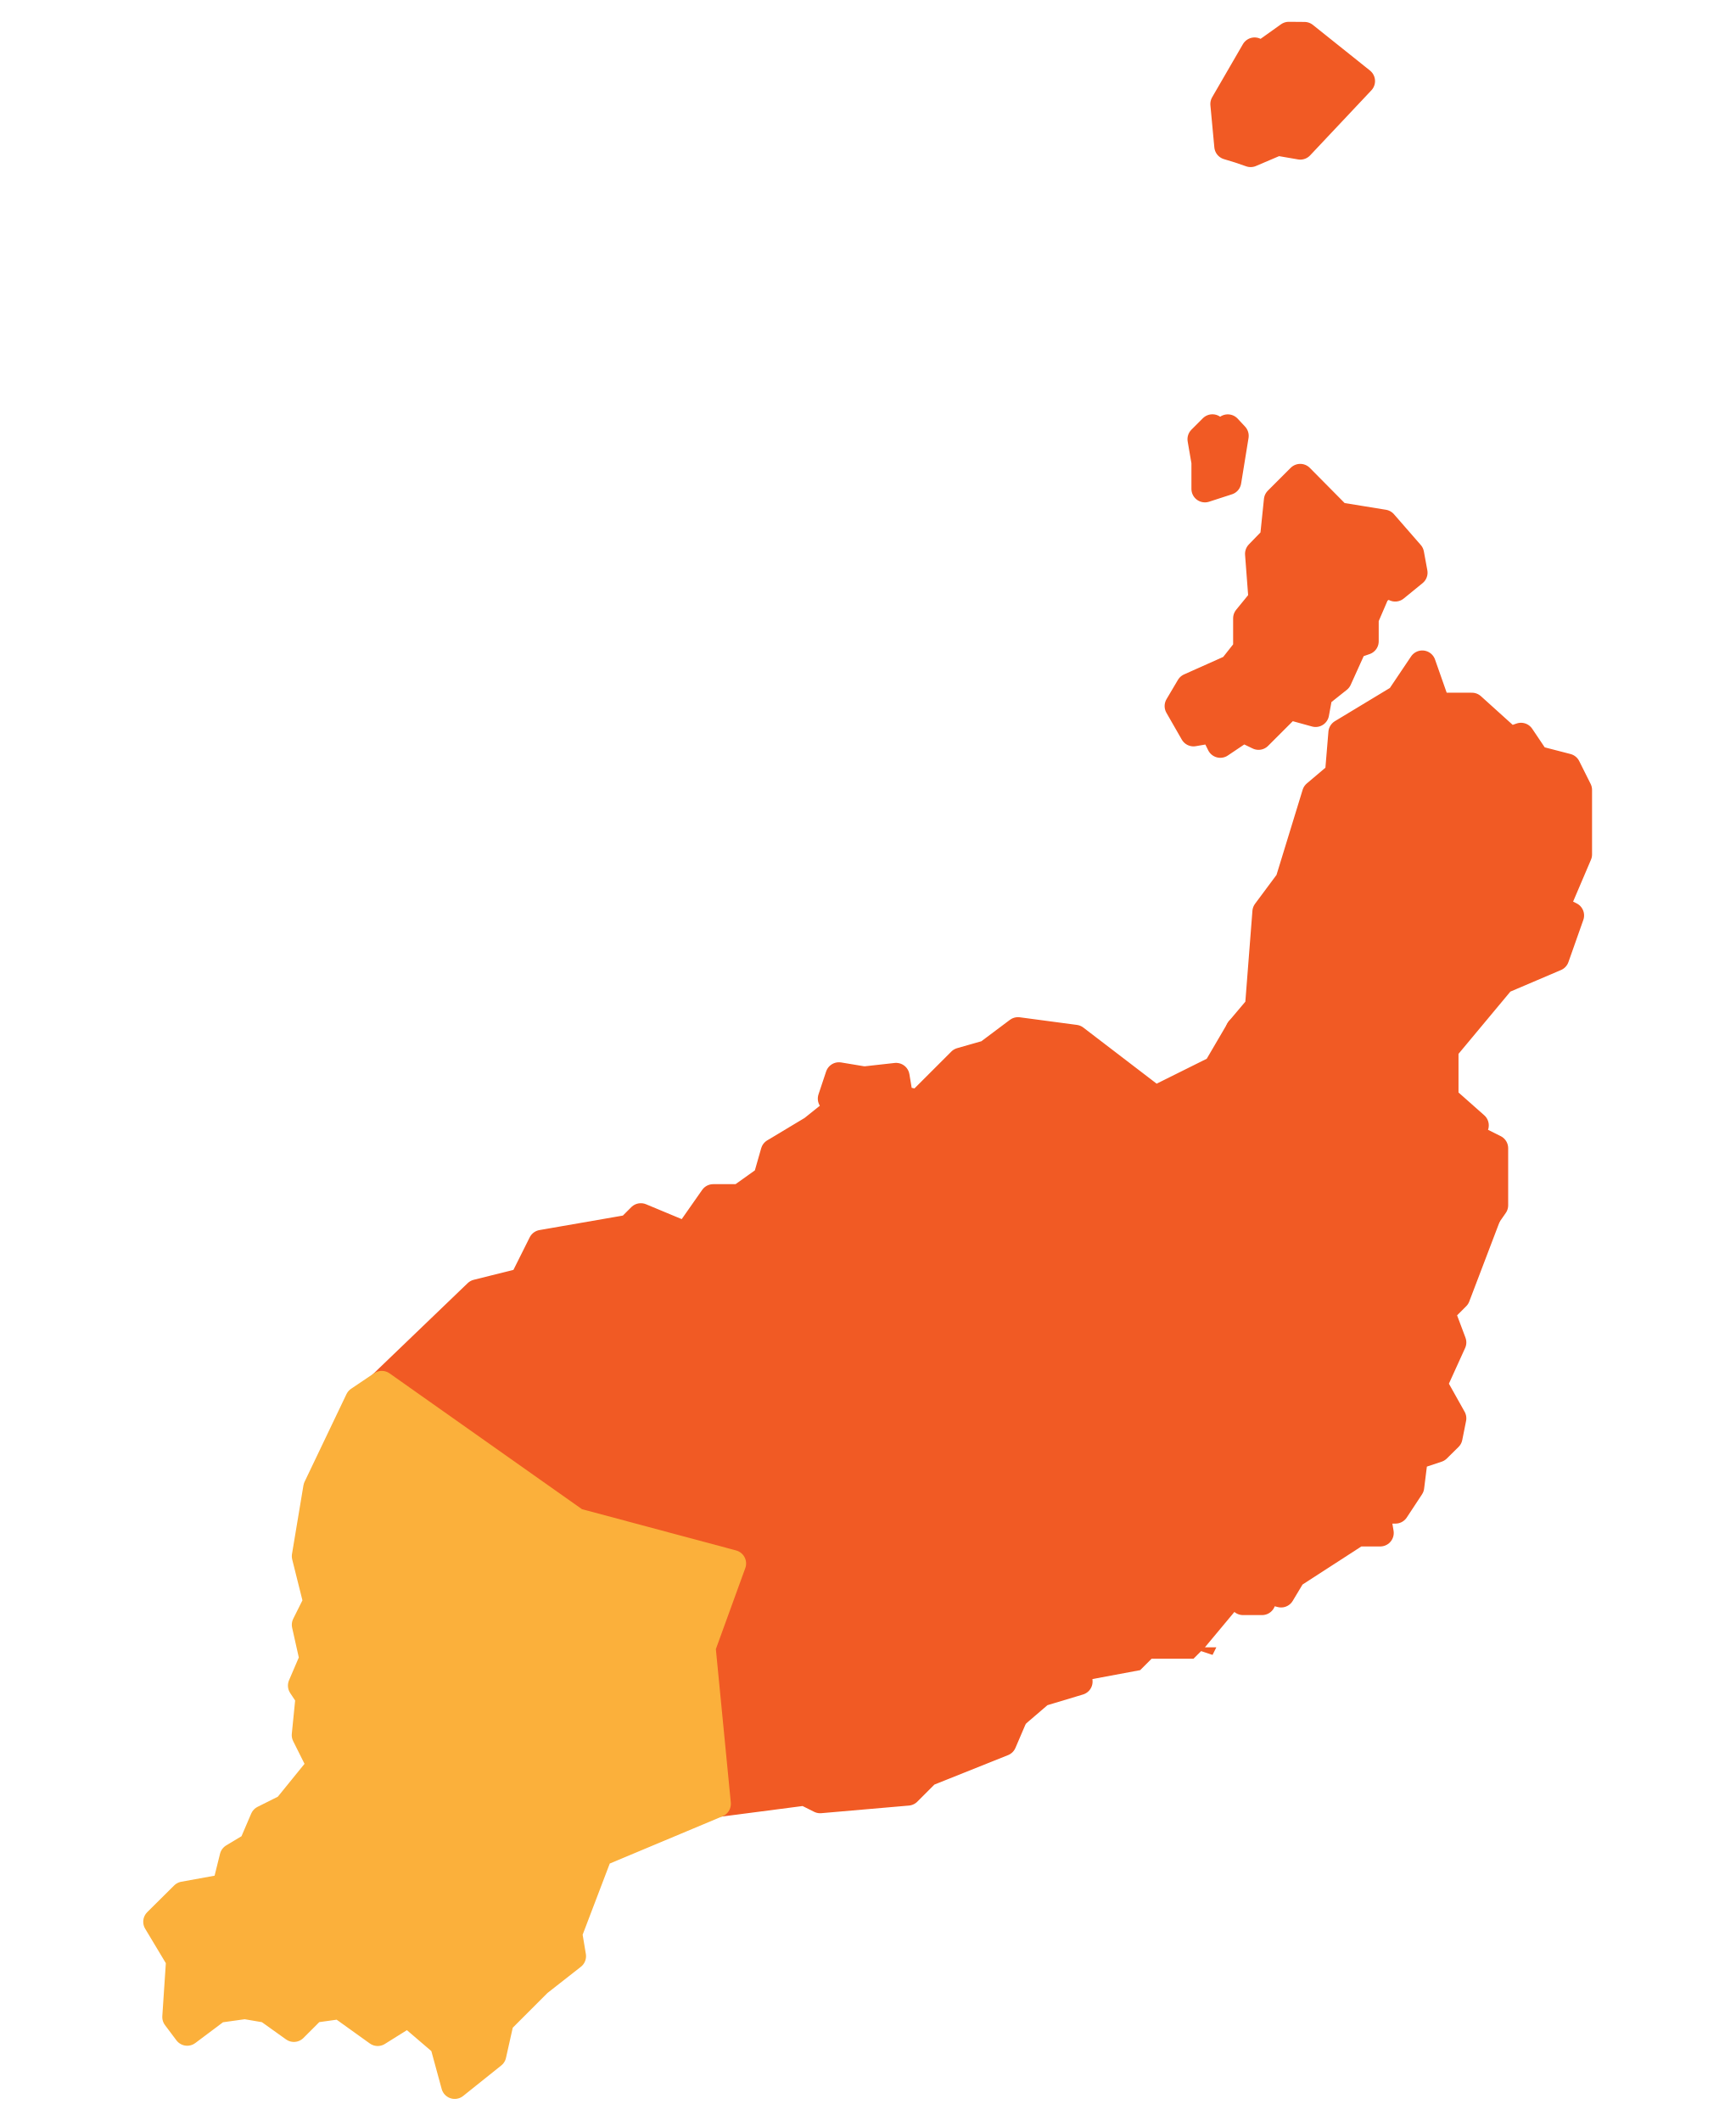
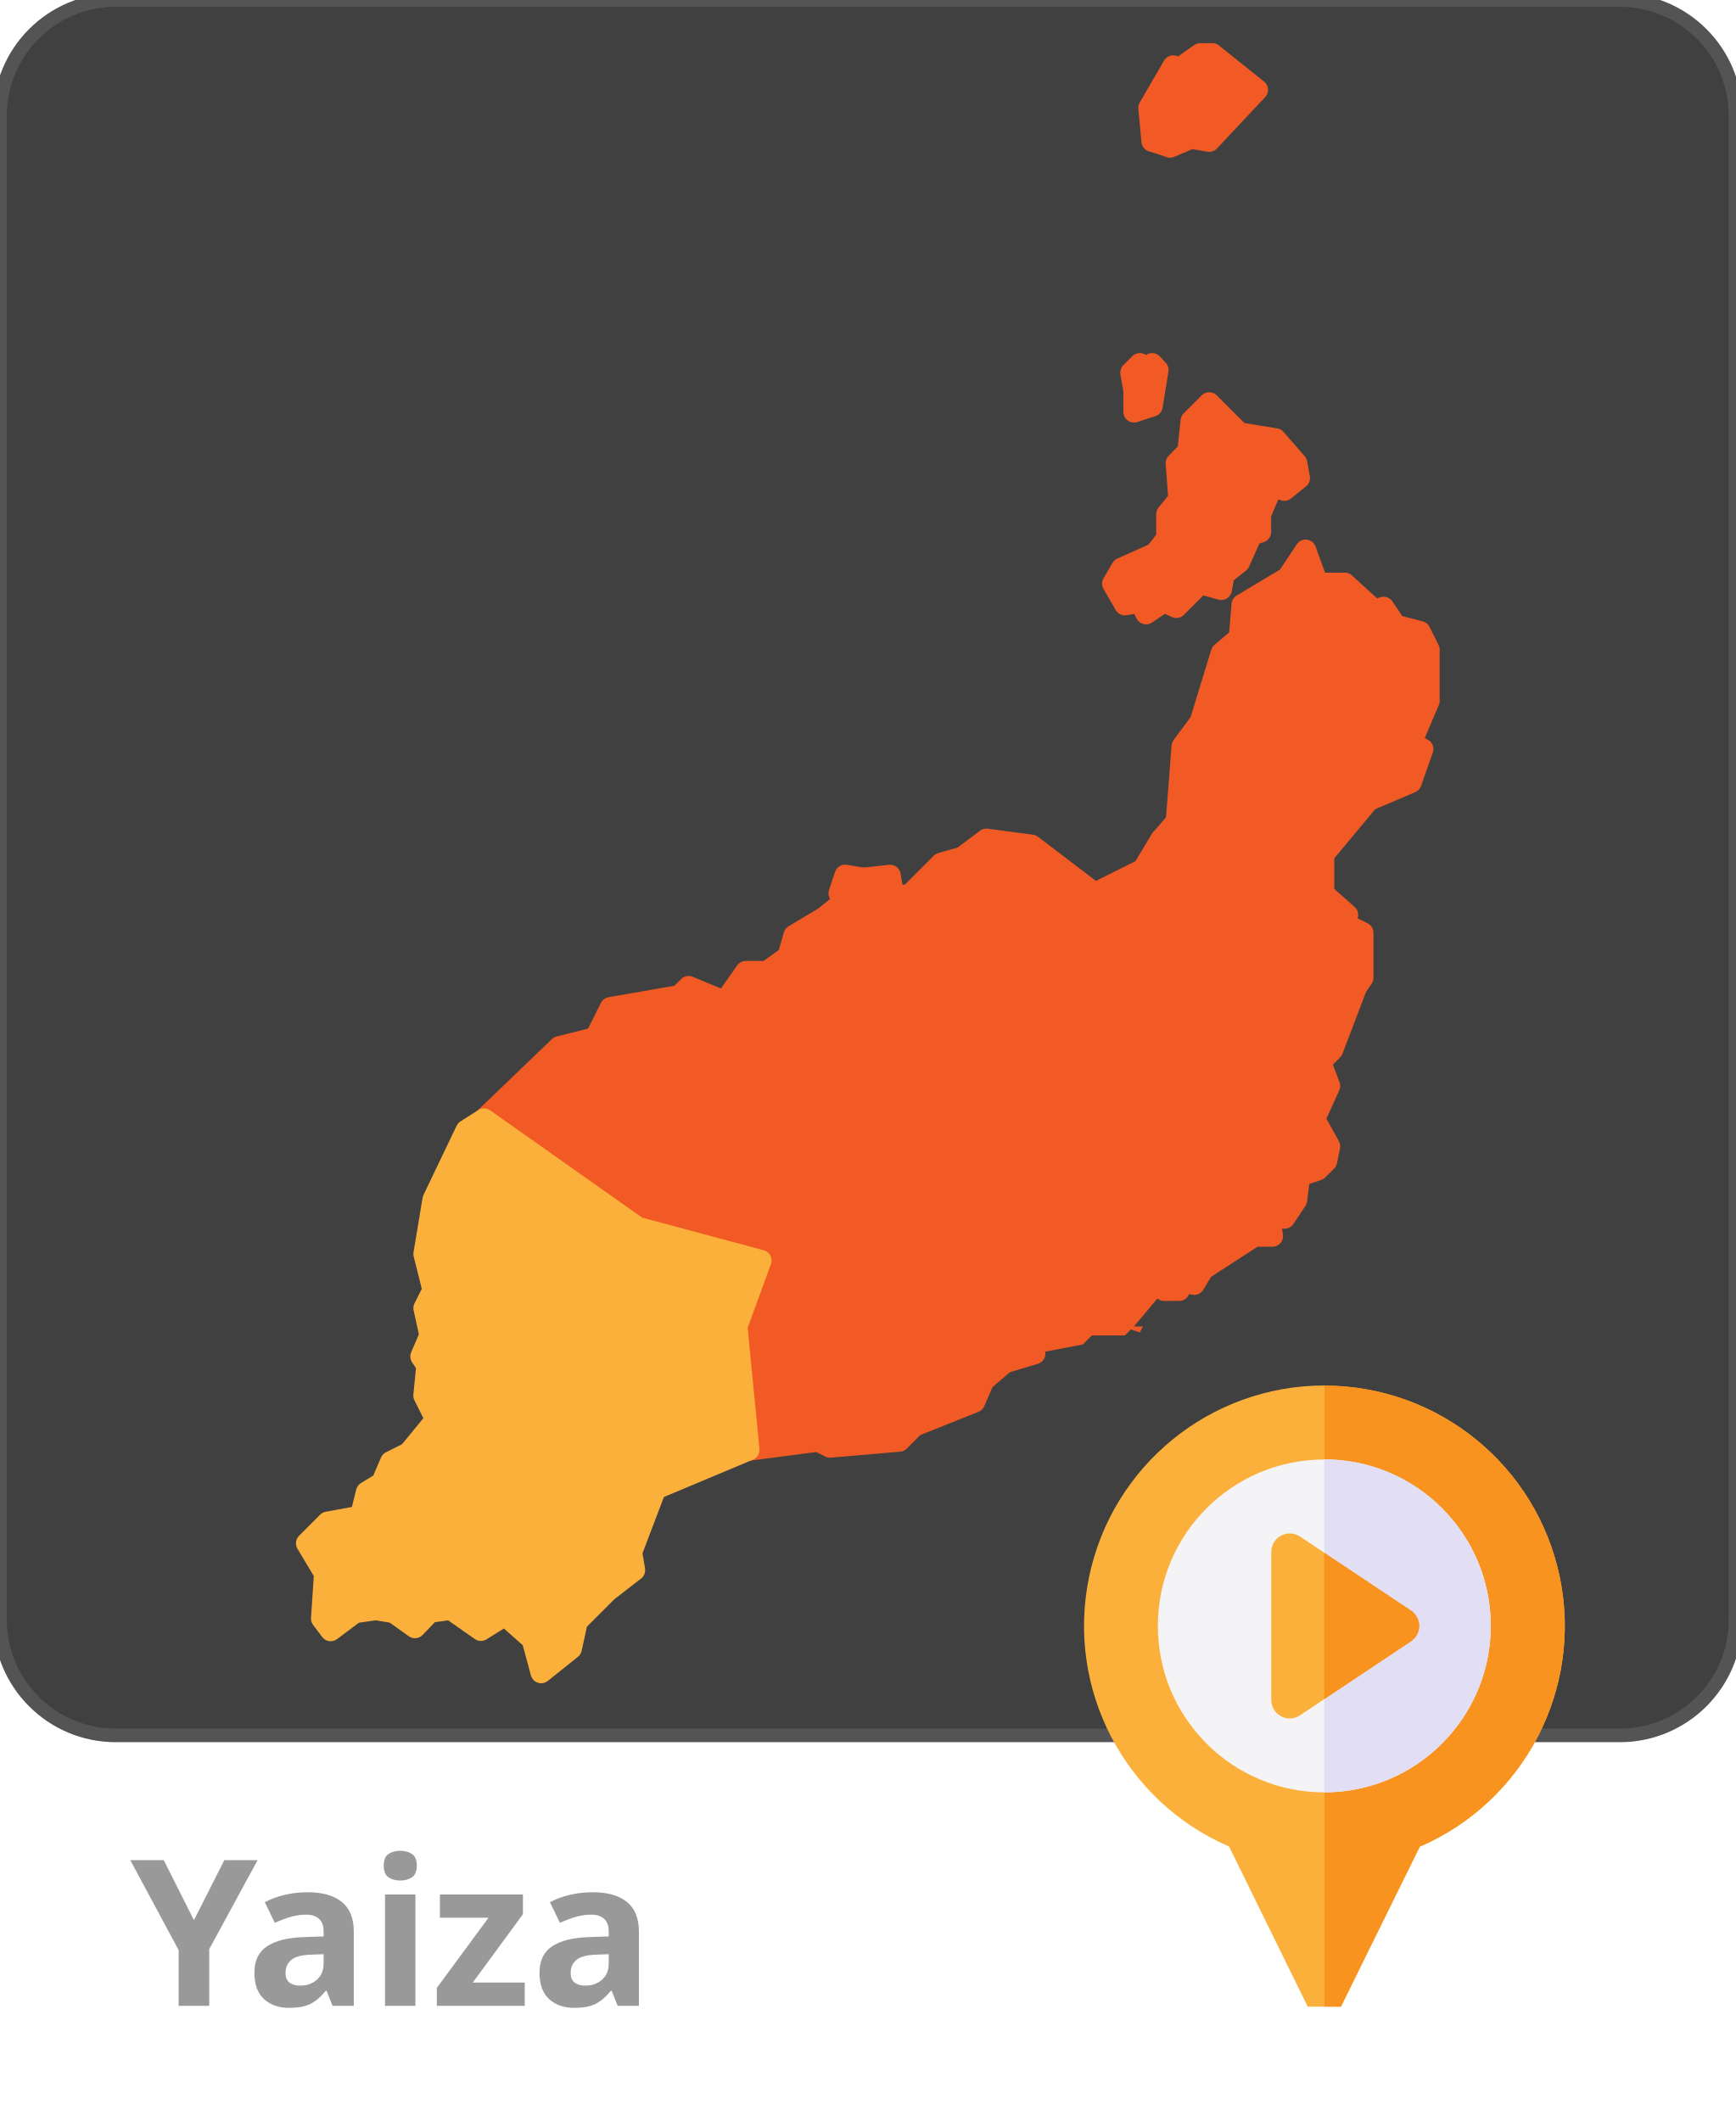
<svg xmlns="http://www.w3.org/2000/svg" id="Municipios_de_la_provincia_de_Santa_Cruz_de_Tenerife" data-name="Municipios de la provincia de Santa Cruz de Tenerife" viewBox="0 0 255.12 311.81">
  <defs>
-     <style>.cls-1,.cls-2{fill:#f15a24;}.cls-2{stroke:#f15a24;}.cls-2,.cls-3{stroke-linejoin:round;stroke-width:3.97px;}.cls-3{fill:#fbb03b;stroke:#fbb03b;}</style>
+     <style>.cls-1{fill:#404040;stroke:#545454;stroke-miterlimit:10;stroke-width:2px;}.cls-2,.cls-3{fill:#f15a24;}.cls-3{stroke:#f15a24;}.cls-3,.cls-4{stroke-linejoin:round;stroke-width:3.13px;}.cls-4,.cls-7{fill:#fbb03b;}.cls-4{stroke:#fbb03b;}.cls-5{font-size:30px;fill:#999;font-family:ZillaSlab-SemiBold, Zilla Slab;font-weight:700;}.cls-6{letter-spacing:-0.07em;}.cls-8{fill:#f7931e;}.cls-9{fill:#f4f4f6;}.cls-10{fill:#e2dff4;}</style>
  </defs>
-   <path id="Arrecife" class="cls-1" d="M182.72,235.45l-5.6,6.72h1.68l-.56,1.12-1.68-.56-1.12,1.12h-6.16l-1.68,1.68-9,1.68-2.24-26.89h1.68l3.92.56,9.52-2.8.56,2.24,1.12-.56-1.12,5,1.68,4.48,7.28,2.8Z" />
-   <path id="Haría" class="cls-2" d="M189.45,5.19,185.51,8l-1.09-.51-4.52,7.8.58,6.2,1.68.51,1.68.58,3.94-1.68,3.36.58,9-9.56-8.39-6.71Zm-11.23,57.7-1.68,1.68.58,3.36v3.94l3.36-1.09,1.09-6.71-1.09-1.17-1.09,1.17Zm12.91,7.29-3.36,3.36-.58,5.62L185,81.42l.51,6.71-2.26,2.77v4.52l-2.19,2.77-6.2,2.77-1.68,2.84,2.26,3.94,3.36-.58v1.09l.58,1.17,3.36-2.26,2.26,1.09,4.45-4.45,3.94,1.09.51-2.77,2.84-2.26,2.26-5,1.68-.58V90.9L202.36,87,204,85.87l1.09.58,2.77-2.26-.51-2.77-3.94-4.52-6.71-1.09Zm17.94,27.43-3.36,5-8.46,5.11-.51,6.13-3.36,2.84-3.94,12.84-3.36,4.52-1.09,14-2.84,3.36,1.09,7.8,9.56,3.94,7.29,7.29L213,177.19l5.54,1.68,1.17-1.68V168.8l-3.36-1.68.51-1.68-4.45-3.94v-7.29l8.39-10.07,7.88-3.36,2.19-6.2-2.19-1.09,3.36-7.88v-9.48l-1.68-3.36-4.52-1.17-2.26-3.36-1.68.58-5.54-5h-5.11Z" />
-   <path id="San_Bartolomé" data-name="San Bartolomé" class="cls-2" d="M128.38,208.56l3.36-1.12,7.84,3.92,12.88.56,5.6,8.4h-1.68l2.24,26.89L153,248.9l-3.92,3.36-16.25-21.85-5.6-11.2-3.36-.56Z" />
-   <path id="Teguise" class="cls-2" d="M182.16,151.42l1.12,7.84,9.52,3.92,7.28,7.28L213,177.19l5.6,1.68-4.48,11.76-2.24,2.24,1.68,4.48-2.8,6.16,2.8,5-.56,2.8L211.29,213l-3.36,1.12-.56,4.48L205.13,222h-2.8l.56,3.36h-3.36L190,231.53l-1.68,2.8-2.24-.56-.56,1.68h-2.8L181,232.09l-7.28-2.8-1.68-4.48,1.12-5-1.12.56-.56-2.24-9.52,2.8-3.92-.56-5.6-8.4-12.88-.56-7.84-3.92-3.36,1.12,4.48-19-1.12-11.2-5-19.61,5-.56.56,3.36,2.8.56,6.16-6.16,3.92-1.12,4.48-3.36,8.4,1.12,11.76,9,9-4.48Z" />
-   <path id="Tías" class="cls-2" d="M107.66,229.85l16.25-11.2,3.36.56,5.6,11.2,16.25,21.85-1.68,3.92-11.2,4.48-2.8,2.8-12.88,1.12-2.24-1.12-12.88,1.68-2.24-23Z" />
-   <path id="Tinajo" class="cls-2" d="M56.12,203.52l14-13.45,6.72-1.68,2.8-5.6,12.88-2.24,1.68-1.68,6.72,2.8,3.92-5.6h3.92l3.92-2.8,1.12-3.92,5.6-3.36,2.8-2.24h2.24l-2.24-2.24,1.12-3.36,3.36.56,5,19.61,1.12,11.2-4.48,19-4.48,10.08-16.25,11.2-23-6.16Z" />
-   <path id="Yaiza" class="cls-3" d="M56.12,203.52l28.57,20.17,23,6.16-4.48,12.33,2.24,23-17.37,7.28-4.48,11.76.56,3.36-5,3.92-5.6,5.6-1.12,5-5.6,4.48-1.68-6.16L60,296l-4.48,2.8L50,294.84,46,295.4l-2.8,2.8-3.92-2.8L36,294.84,32,295.4l-4.48,3.36-1.68-2.24.56-8.4-3.36-5.6L27,278.59l6.16-1.12L34.27,273l2.8-1.68,1.68-3.92,3.36-1.68,5-6.16-2.24-4.48.56-5.6-1.12-1.68L46,243.86l-1.12-5,1.68-3.36-1.68-6.72,1.68-10.08,6.16-12.89Z" />
+   <rect class="cls-1" width="255.12" height="255.12" rx="17.01" ry="17.01" />
+   <path id="Arrecife" class="cls-2" d="M171.12,189.72,166.69,195H168l-.44.88-1.33-.44-.88.88H160.5l-1.33,1.33L152.1,199l-1.77-21.23h1.33l3.1.44,7.52-2.21.44,1.77.88-.44-.88,4,1.33,3.54,5.75,2.21Z" />
+   <path id="Haría" class="cls-3" d="M176.43,7.91l-3.11,2.19-.86-.4-3.57,6.16.46,4.9,1.32.4,1.32.46,3.11-1.32,2.65.46,7.08-7.55-6.62-5.3Zm-8.87,45.56-1.32,1.32.46,2.65v3.11l2.65-.86.86-5.3-.86-.92-.86.92Zm10.19,5.76-2.65,2.65-.46,4.43-1.73,1.79.4,5.3-1.79,2.19v3.57l-1.73,2.19-4.9,2.19-1.32,2.25,1.79,3.11,2.65-.46v.86l.46.92,2.65-1.79,1.79.86,3.51-3.51,3.11.86.4-2.19,2.25-1.79,1.79-4,1.32-.46V75.58l1.32-3.11,1.32-.86.86.46L191,70.28l-.4-2.19-3.11-3.57-5.3-.86Zm14.17,21.66-2.65,4-6.68,4-.4,4.84L179.54,96l-3.11,10.14-2.65,3.57-.86,11.06-2.25,2.65.86,6.16,7.55,3.11,5.76,5.76,10.19,5.3,4.38,1.32.92-1.32v-6.62l-2.65-1.32.4-1.32-3.51-3.11v-5.76l6.62-7.95,6.22-2.65,1.73-4.9-1.73-.86,2.65-6.22V95.51l-1.32-2.65-3.57-.92-1.79-2.65-1.32.46-4.38-4h-4Z" />
+   <path id="San_Bartolomé" data-name="San Bartolomé" class="cls-3" d="M128.21,168.49l2.65-.88,6.19,3.1,10.17.44,4.42,6.64h-1.33L152.1,199l-4.42,1.33-3.1,2.65-12.83-17.25-4.42-8.85-2.65-.44Z" />
+   <path id="Teguise" class="cls-3" d="M170.67,123.37l.88,6.19,7.52,3.1,5.75,5.75L195,143.72l4.42,1.33-3.54,9.29-1.77,1.77,1.33,3.54-2.21,4.87,2.21,4L195,170.7,193.68,172l-2.65.88-.44,3.54-1.77,2.65H186.6l.44,2.65h-2.65l-7.52,4.87-1.33,2.21-1.77-.44-.44,1.33h-2.21l-1.33-2.65L164,184.86l-1.33-3.54.88-4-.88.44-.44-1.77-7.52,2.21-3.1-.44-4.42-6.64-10.17-.44-6.19-3.1-2.65.88,3.54-15-.88-8.85-4-15.48,4-.44.44,2.65,2.21.44,4.87-4.87,3.1-.88,3.54-2.65,6.64.88,9.29,7.08,7.08-3.54Z" />
+   <path id="Tías" class="cls-3" d="M111.84,185.3l12.83-8.85,2.65.44,4.42,8.85L144.58,203l-1.33,3.1-8.85,3.54-2.21,2.21-10.17.88-1.77-.88-10.17,1.33L108.31,195Z" />
+   <path id="Tinajo" class="cls-3" d="M71.15,164.51l11.06-10.62,5.31-1.33,2.21-4.42,10.17-1.77,1.33-1.33,5.31,2.21,3.1-4.42h3.1l3.1-2.21.88-3.1,4.42-2.65,2.21-1.77h1.77l-1.77-1.77.88-2.65,2.65.44,4,15.48.88,8.85-3.54,15-3.54,8-12.83,8.85-18.14-4.87Z" />
+   <path id="Yaiza" class="cls-4" d="M71.15,164.51l22.56,15.93,18.14,4.87L108.31,195l1.77,18.14-13.71,5.75-3.54,9.29.44,2.65-4,3.1-4.42,4.42-.88,4-4.42,3.54L78.23,241l-4-3.54-3.54,2.21-4.42-3.1-3.1.44L61,239.27l-3.1-2.21-2.65-.44-3.1.44-3.54,2.65-1.33-1.77.44-6.64-2.65-4.42,3.1-3.1L53,222.9l.88-3.54L56.11,218l1.33-3.1,2.65-1.33,4-4.87-1.77-3.54.44-4.42-.88-1.33,1.33-3.1-.88-4,1.33-2.65-1.33-5.31,1.33-8,4.87-10.17Z" />
+   <text class="cls-5" transform="translate(19.15 294.88)">
+     <tspan class="cls-6">Y</tspan>
+     <tspan x="16.98" y="0">aiza</tspan>
+   </text>
+   <path class="cls-7" d="M194.67,203.68a35.34,35.34,0,0,0-14,67.78L192.23,295h4.88l11.59-23.52a35.34,35.34,0,0,0-14-67.78Z" />
+   <path class="cls-8" d="M197.11,295l11.59-23.52a35.34,35.34,0,0,0-14-67.78V295Z" />
+   <path class="cls-9" d="M194.67,263.5A24.47,24.47,0,1,1,219.14,239,24.5,24.5,0,0,1,194.67,263.5Z" />
+   <path class="cls-10" d="M219.14,239a24.5,24.5,0,0,0-24.47-24.47V263.5A24.5,24.5,0,0,0,219.14,239Z" />
+   <path class="cls-7" d="M189.59,252.63a2.72,2.72,0,0,1-2.72-2.72V228.15a2.72,2.72,0,0,1,4.23-2.26l16.31,10.88a2.72,2.72,0,0,1,0,4.52L191.1,252.17a2.72,2.72,0,0,1-1.51.46Z" />
+   <path class="cls-8" d="M207.41,236.77l-12.75-8.5v21.52l12.75-8.5a2.72,2.72,0,0,0,0-4.52Z" />
</svg>
